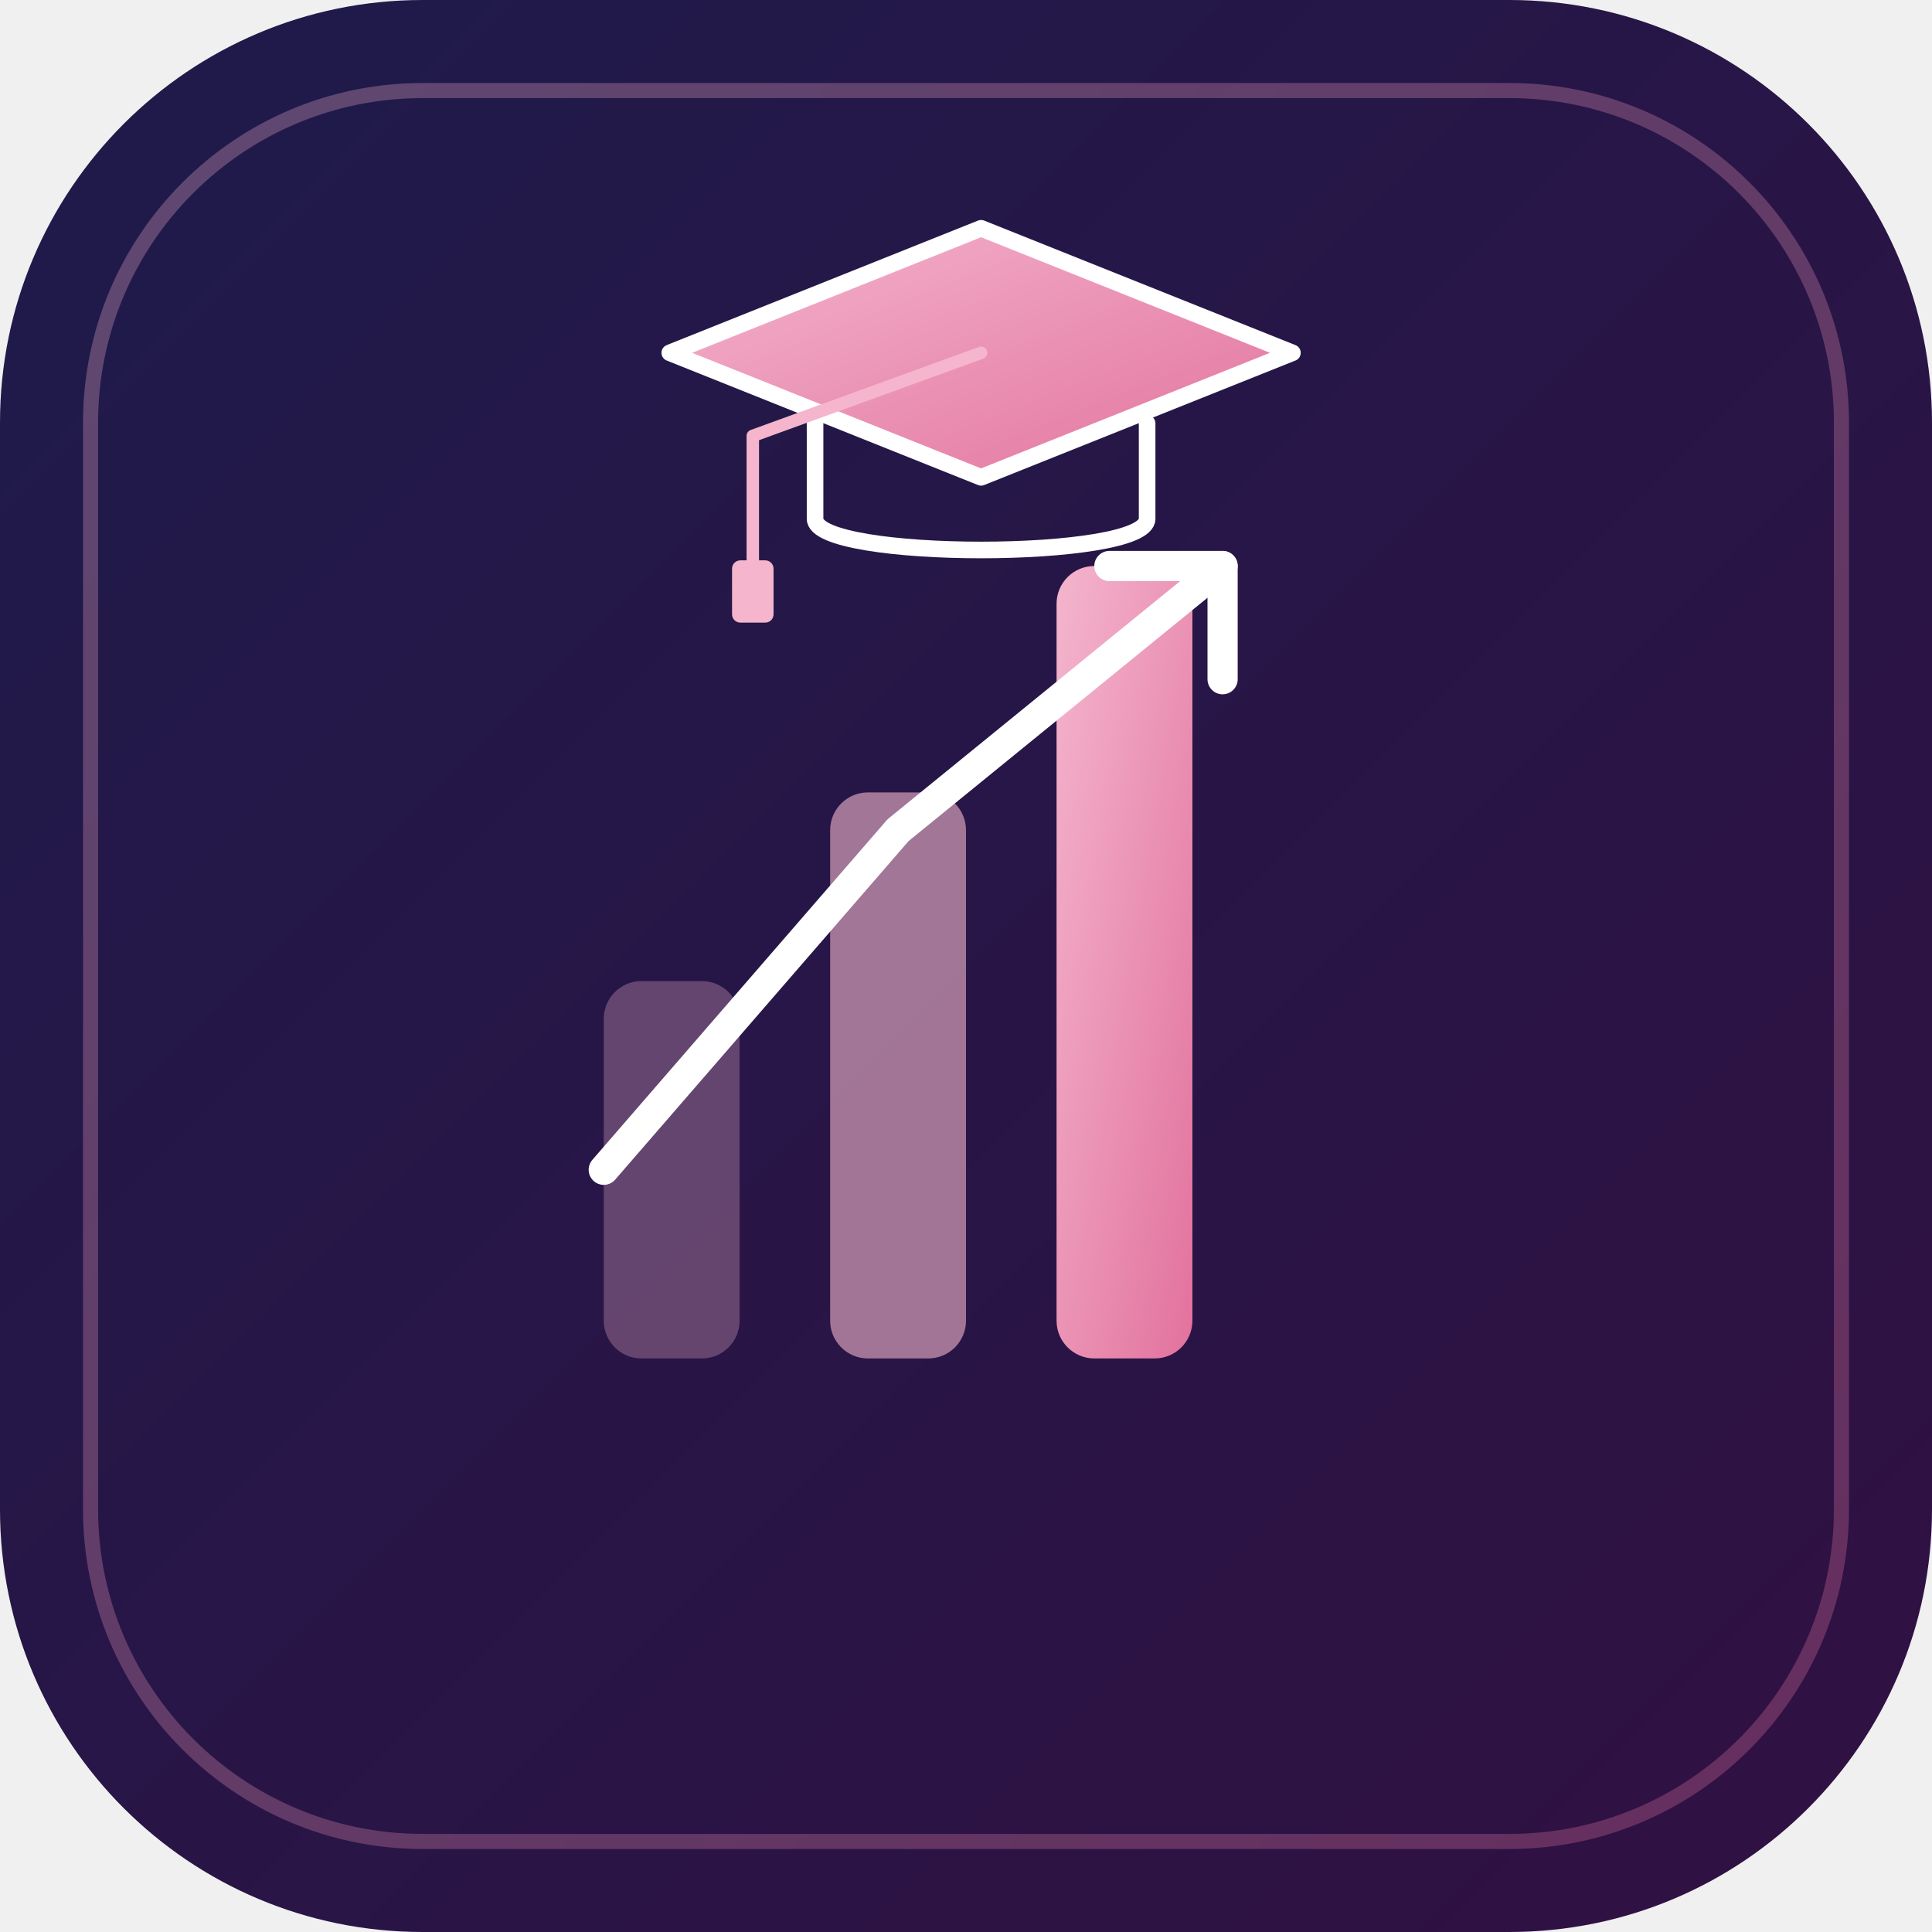
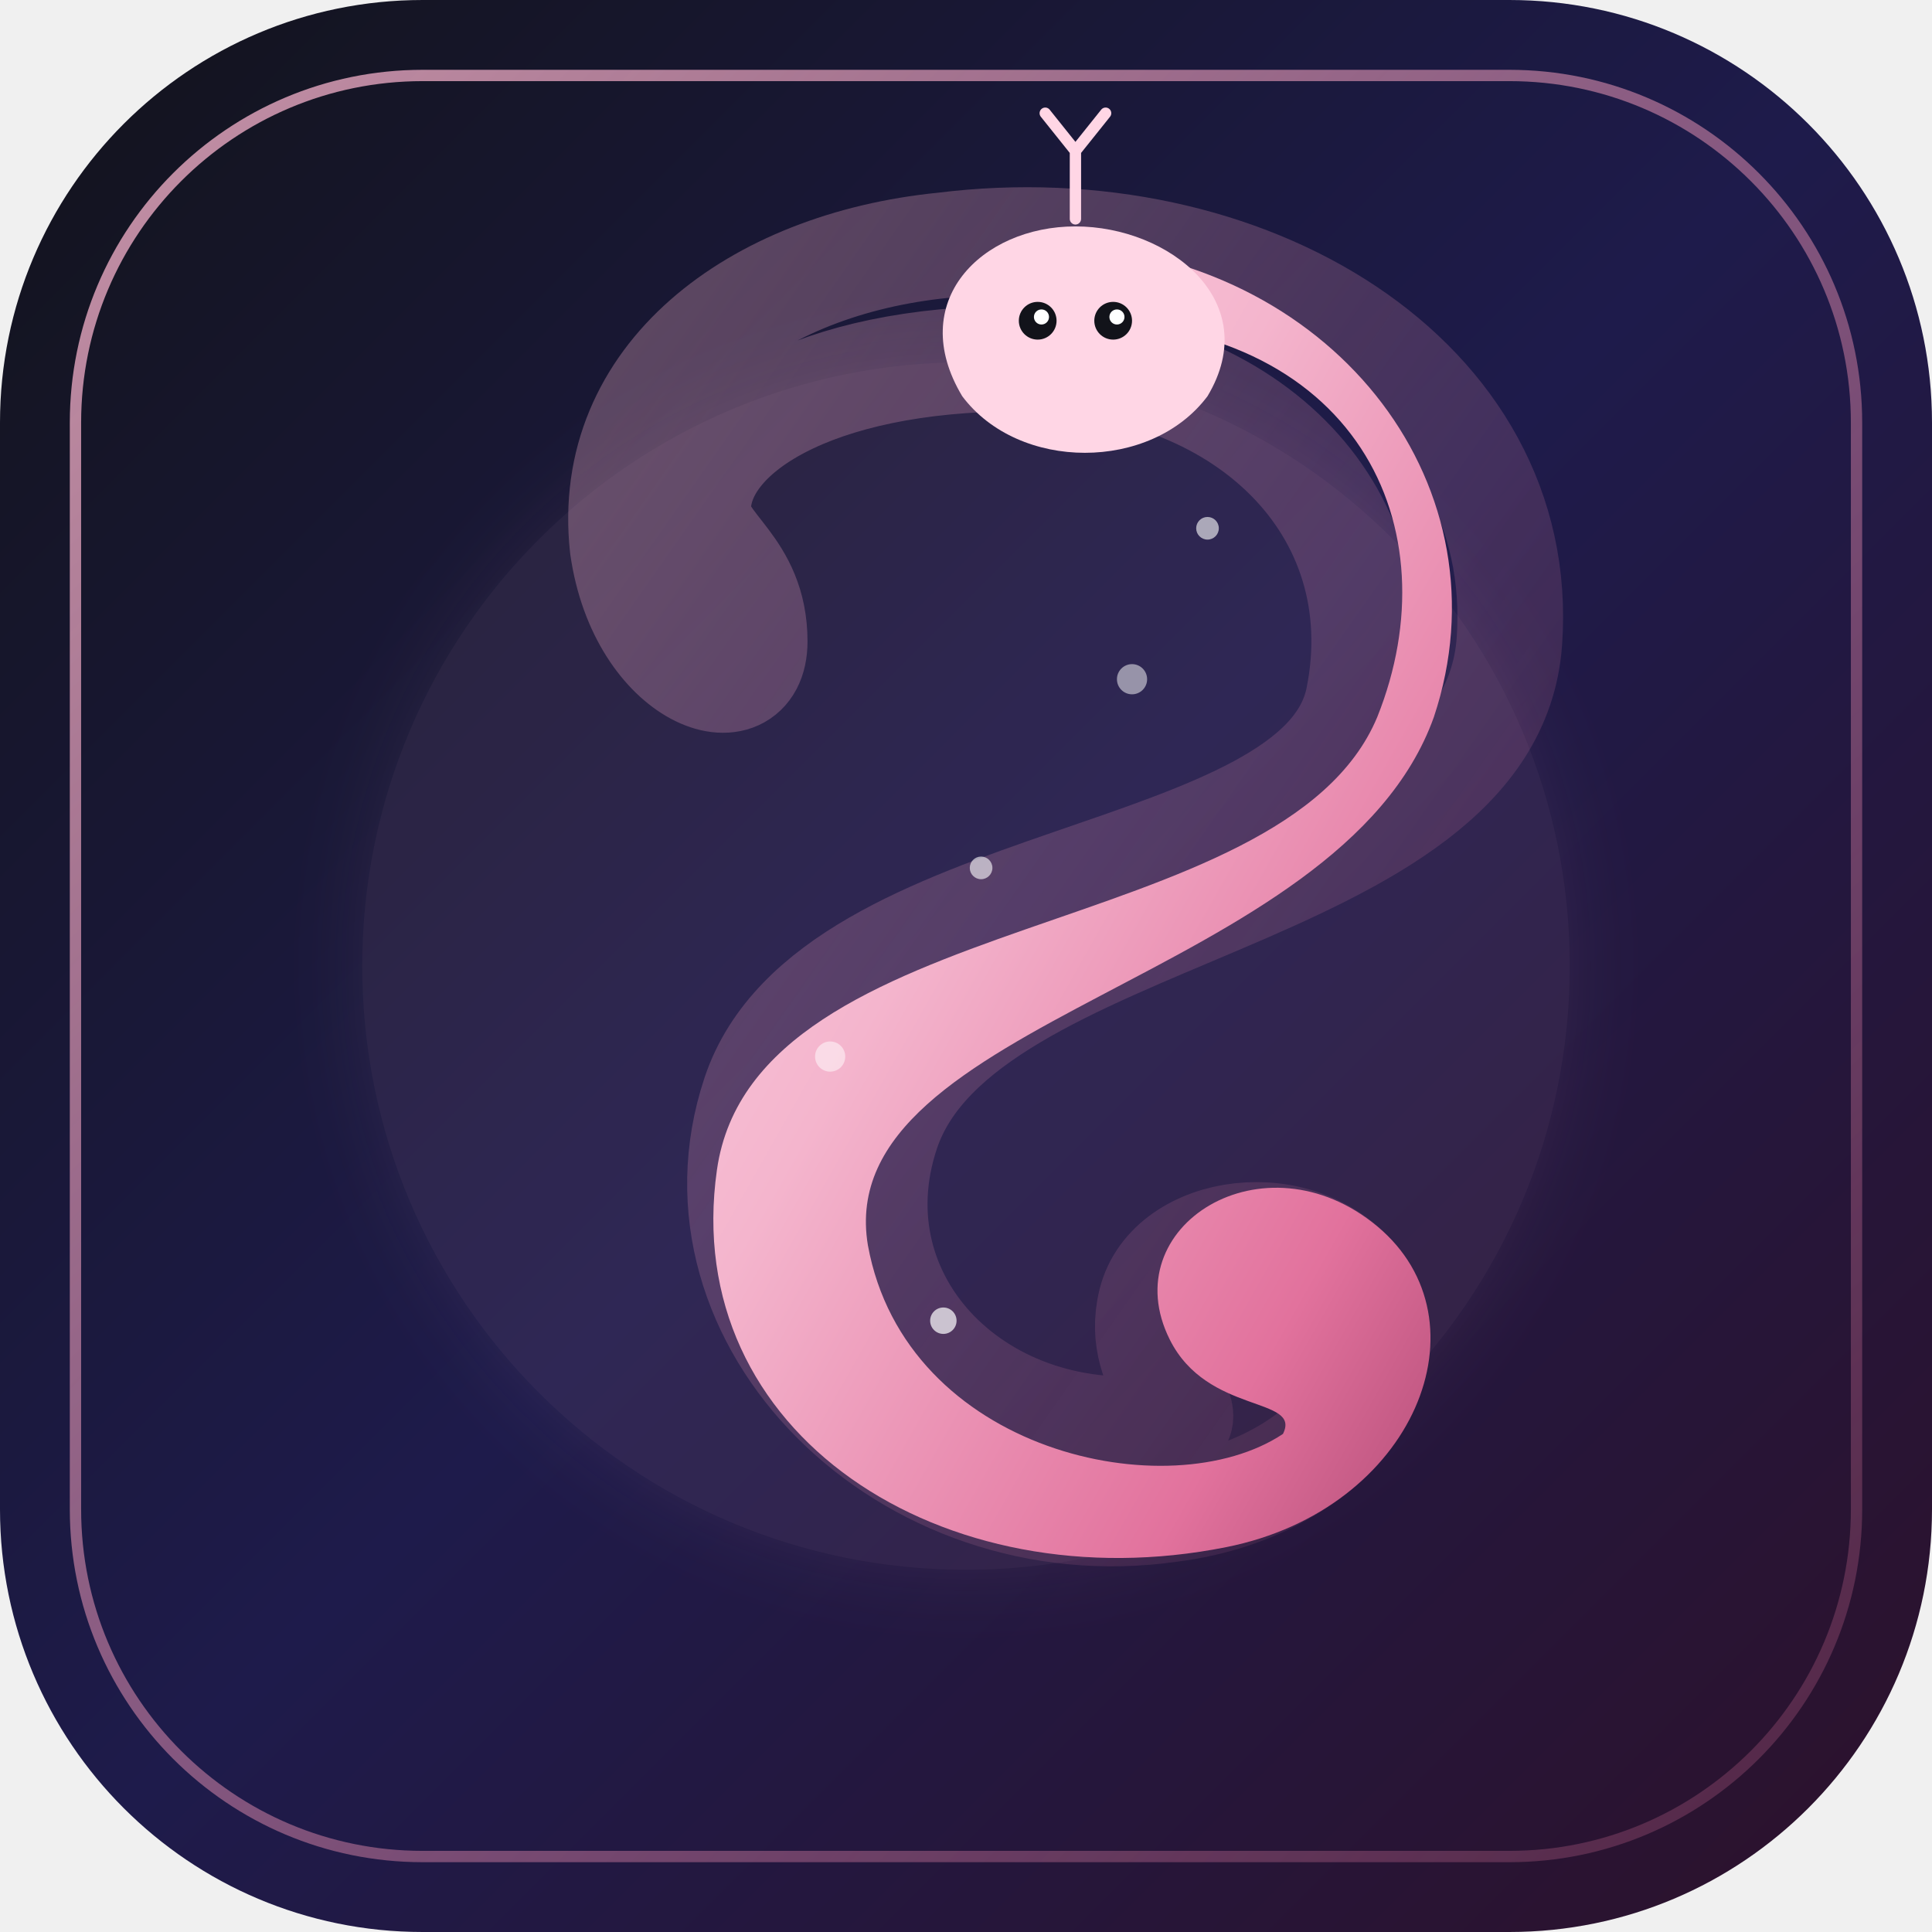
<svg xmlns="http://www.w3.org/2000/svg" viewBox="0 0 512 512" width="512" height="512">
  <defs>
    <linearGradient id="bgGrad" x1="0%" y1="0%" x2="100%" y2="100%">
-       <stop offset="0%" stop-color="#1E1B4B" />
-       <stop offset="100%" stop-color="#311042" />
+       <stop offset="0%" stop-color="#12131A" />
+       <stop offset="50%" stop-color="#1E1B4B" />
+       <stop offset="100%" stop-color="#2D112A" />
    </linearGradient>
-     <linearGradient id="accentGrad" x1="0%" y1="0%" x2="100%" y2="100%">
-       <stop offset="0%" stop-color="#F4B5CD" />
-       <stop offset="100%" stop-color="#E2729D" />
+     <linearGradient id="snakeGrad" x1="0%" y1="0%" x2="100%" y2="100%">
+       <stop offset="0%" stop-color="#FFD6E5" />
+       <stop offset="40%" stop-color="#F4B5CD" />
+       <stop offset="80%" stop-color="#E2729D" />
+       <stop offset="100%" stop-color="#B24B76" />
    </linearGradient>
+     <linearGradient id="snakeGlow" x1="0%" y1="0%" x2="100%" y2="100%">
+       <stop offset="0%" stop-color="#F4B5CD" stop-opacity="0.8" />
+       <stop offset="100%" stop-color="#E2729D" stop-opacity="0.2" />
+     </linearGradient>
+     <filter id="glow" x="-20%" y="-20%" width="140%" height="140%">
+       <feGaussianBlur stdDeviation="10" result="blur" />
+       <feComposite in="SourceGraphic" in2="blur" operator="over" />
+     </filter>
  </defs>
  <rect width="512" height="512" rx="112" fill="url(#bgGrad)" />
-   <rect x="24" y="24" width="464" height="464" rx="88" fill="none" stroke="url(#accentGrad)" stroke-width="4" stroke-opacity="0.3" />
-   <g transform="translate(4, -10)">
-     <rect x="156" y="270" width="36" height="100" rx="10" fill="#F4B5CD" fill-opacity="0.3" />
-     <rect x="216" y="220" width="36" height="150" rx="10" fill="#F4B5CD" fill-opacity="0.6" />
-     <rect x="276" y="160" width="36" height="210" rx="10" fill="url(#accentGrad)" />
-     <path d="M 156 320 L 234 230 L 320 160" fill="none" stroke="#FFFFFF" stroke-width="8" stroke-linecap="round" stroke-linejoin="round" />
-     <path d="M 290 160 L 320 160 L 320 190" fill="none" stroke="#FFFFFF" stroke-width="8" stroke-linecap="round" stroke-linejoin="round" />
-     <g transform="translate(256, 120) scale(1.1)">
-       <path d="M 0 -45 L 75 -15 L 0 15 L -75 -15 Z" fill="url(#accentGrad)" stroke="#FFFFFF" stroke-width="4" stroke-linejoin="round" />
-       <path d="M -40 2 L -40 25 C -40 35, 40 35, 40 25 L 40 2" fill="none" stroke="#FFFFFF" stroke-width="4" stroke-linecap="round" />
-       <path d="M 0 -15 L -55 5 L -55 35" fill="none" stroke="#F4B5CD" stroke-width="3" stroke-linecap="round" stroke-linejoin="round" />
-       <rect x="-60" y="35" width="10" height="15" rx="2" fill="#F4B5CD" />
-     </g>
+   <rect x="20" y="20" width="472" height="472" rx="92" fill="none" stroke="url(#snakeGlow)" stroke-width="3" />
+   <circle cx="256" cy="256" r="160" fill="#F4B5CD" opacity="0.08" filter="url(#glow)" />
+   <g transform="translate(0, 0)">
+     <path d="M 270 95 C 330 95, 370 135, 360 185 C 350 235, 220 230, 200 290 C 180 350, 240 410, 310 400 C 350 395, 375 365, 360 340 C 345 320, 310 325, 305 345 C 300 365, 320 375, 310 378 C 260 385, 220 345, 235 300 C 255 240, 395 240, 400 170 C 405 100, 330 55, 250 65 C 200 70, 160 100, 165 145 C 170 180, 200 190, 200 170 C 200 150, 185 145, 185 135 C 185 115, 215 95, 270 95 Z" fill="none" stroke="url(#snakeGlow)" stroke-width="28" stroke-linecap="round" stroke-linejoin="round" opacity="0.4" />
+     <path d="M 285 85 C 360 85, 385 140, 365 190 C 340 250, 200 240, 190 310 C 180 380, 250 425, 325 410 C 375 400, 395 350, 365 325 C 335 300, 295 325, 310 355 C 320 375, 345 370, 340 380 C 310 400, 240 385, 230 330 C 220 270, 355 260, 380 190 C 400 130, 355 70, 285 65 Z" fill="url(#snakeGrad)" />
+     <path d="M 285 60 C 310 60, 335 80, 320 105 C 305 125, 270 125, 255 105 C 240 80, 260 60, 285 60 Z" fill="#FFD6E5" />
+     <circle cx="275" cy="85" r="5" fill="#12131A" />
+     <circle cx="276" cy="84" r="2" fill="#FFFFFF" />
+     <circle cx="295" cy="85" r="5" fill="#12131A" />
+     <circle cx="296" cy="84" r="2" fill="#FFFFFF" />
+     <path d="M 285 58 L 285 40 L 277 30 M 285 40 L 293 30" fill="none" stroke="#FFD6E5" stroke-width="3" stroke-linecap="round" stroke-linejoin="round" />
+     <circle cx="320" cy="140" r="3" fill="#FFFFFF" opacity="0.6" />
+     <circle cx="300" cy="180" r="4" fill="#FFFFFF" opacity="0.5" />
+     <circle cx="260" cy="230" r="3" fill="#FFFFFF" opacity="0.6" />
+     <circle cx="220" cy="280" r="4" fill="#FFFFFF" opacity="0.5" />
+     <circle cx="250" cy="350" r="3.5" fill="#FFFFFF" opacity="0.7" />
  </g>
</svg>
